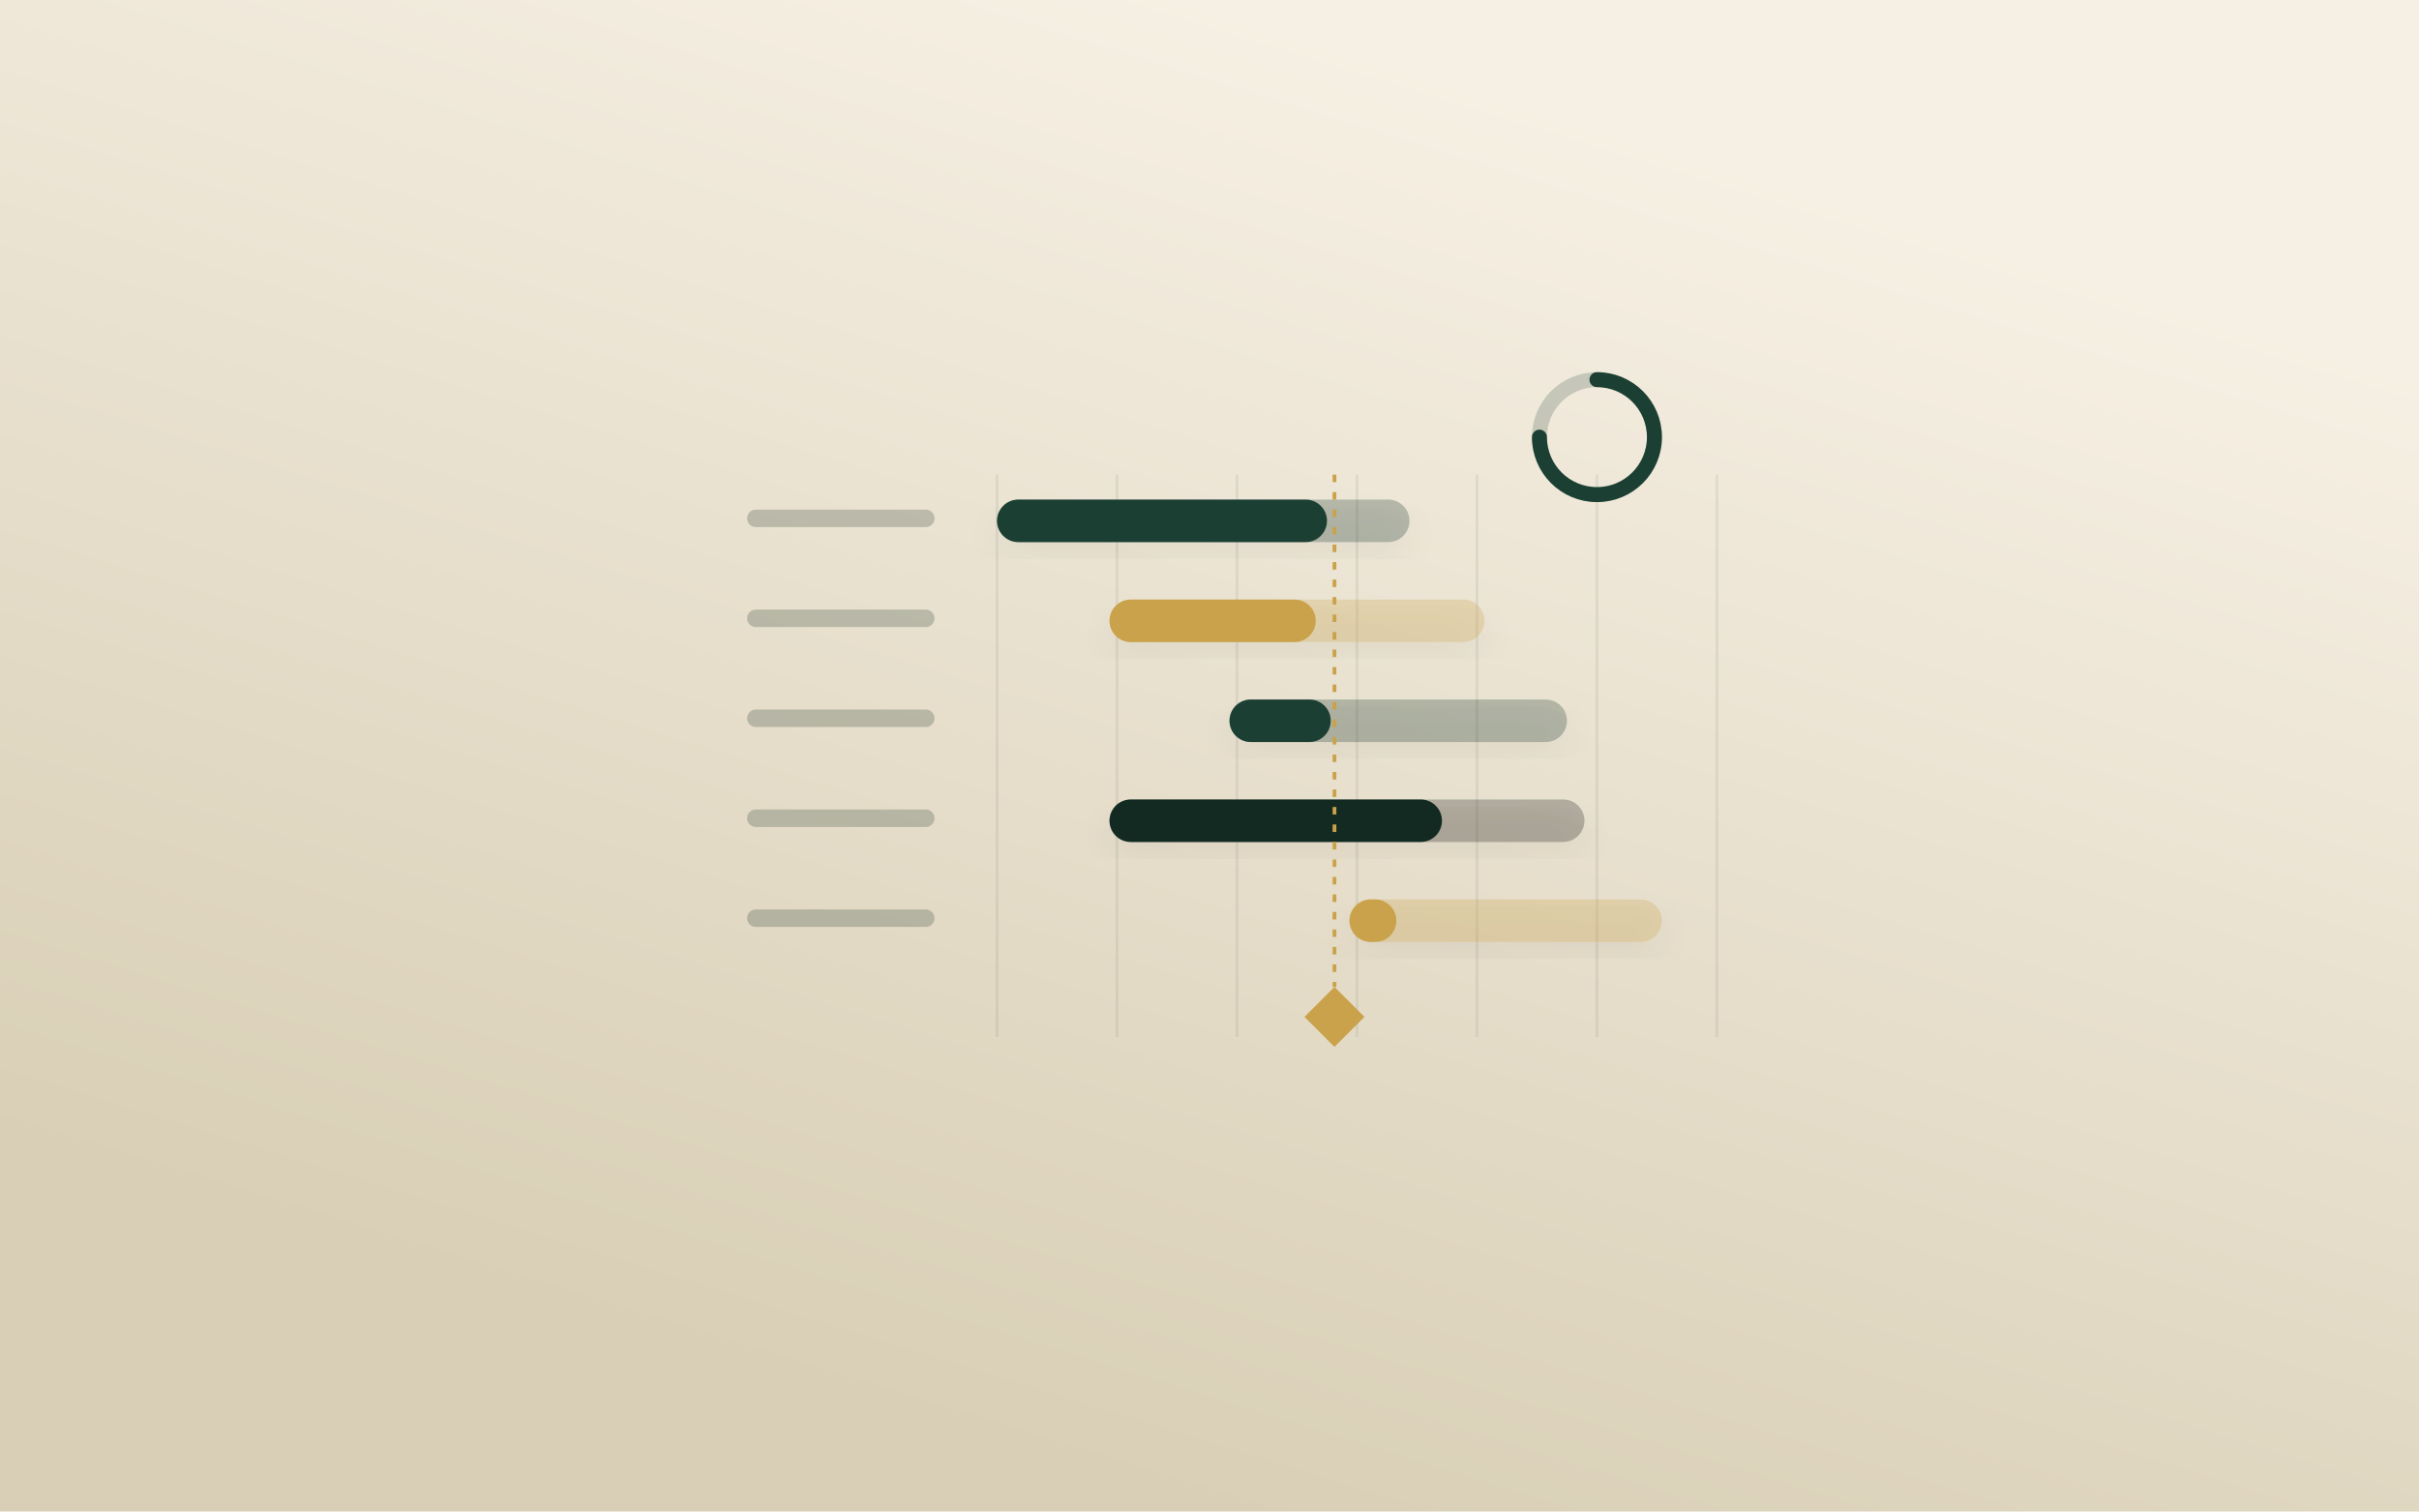
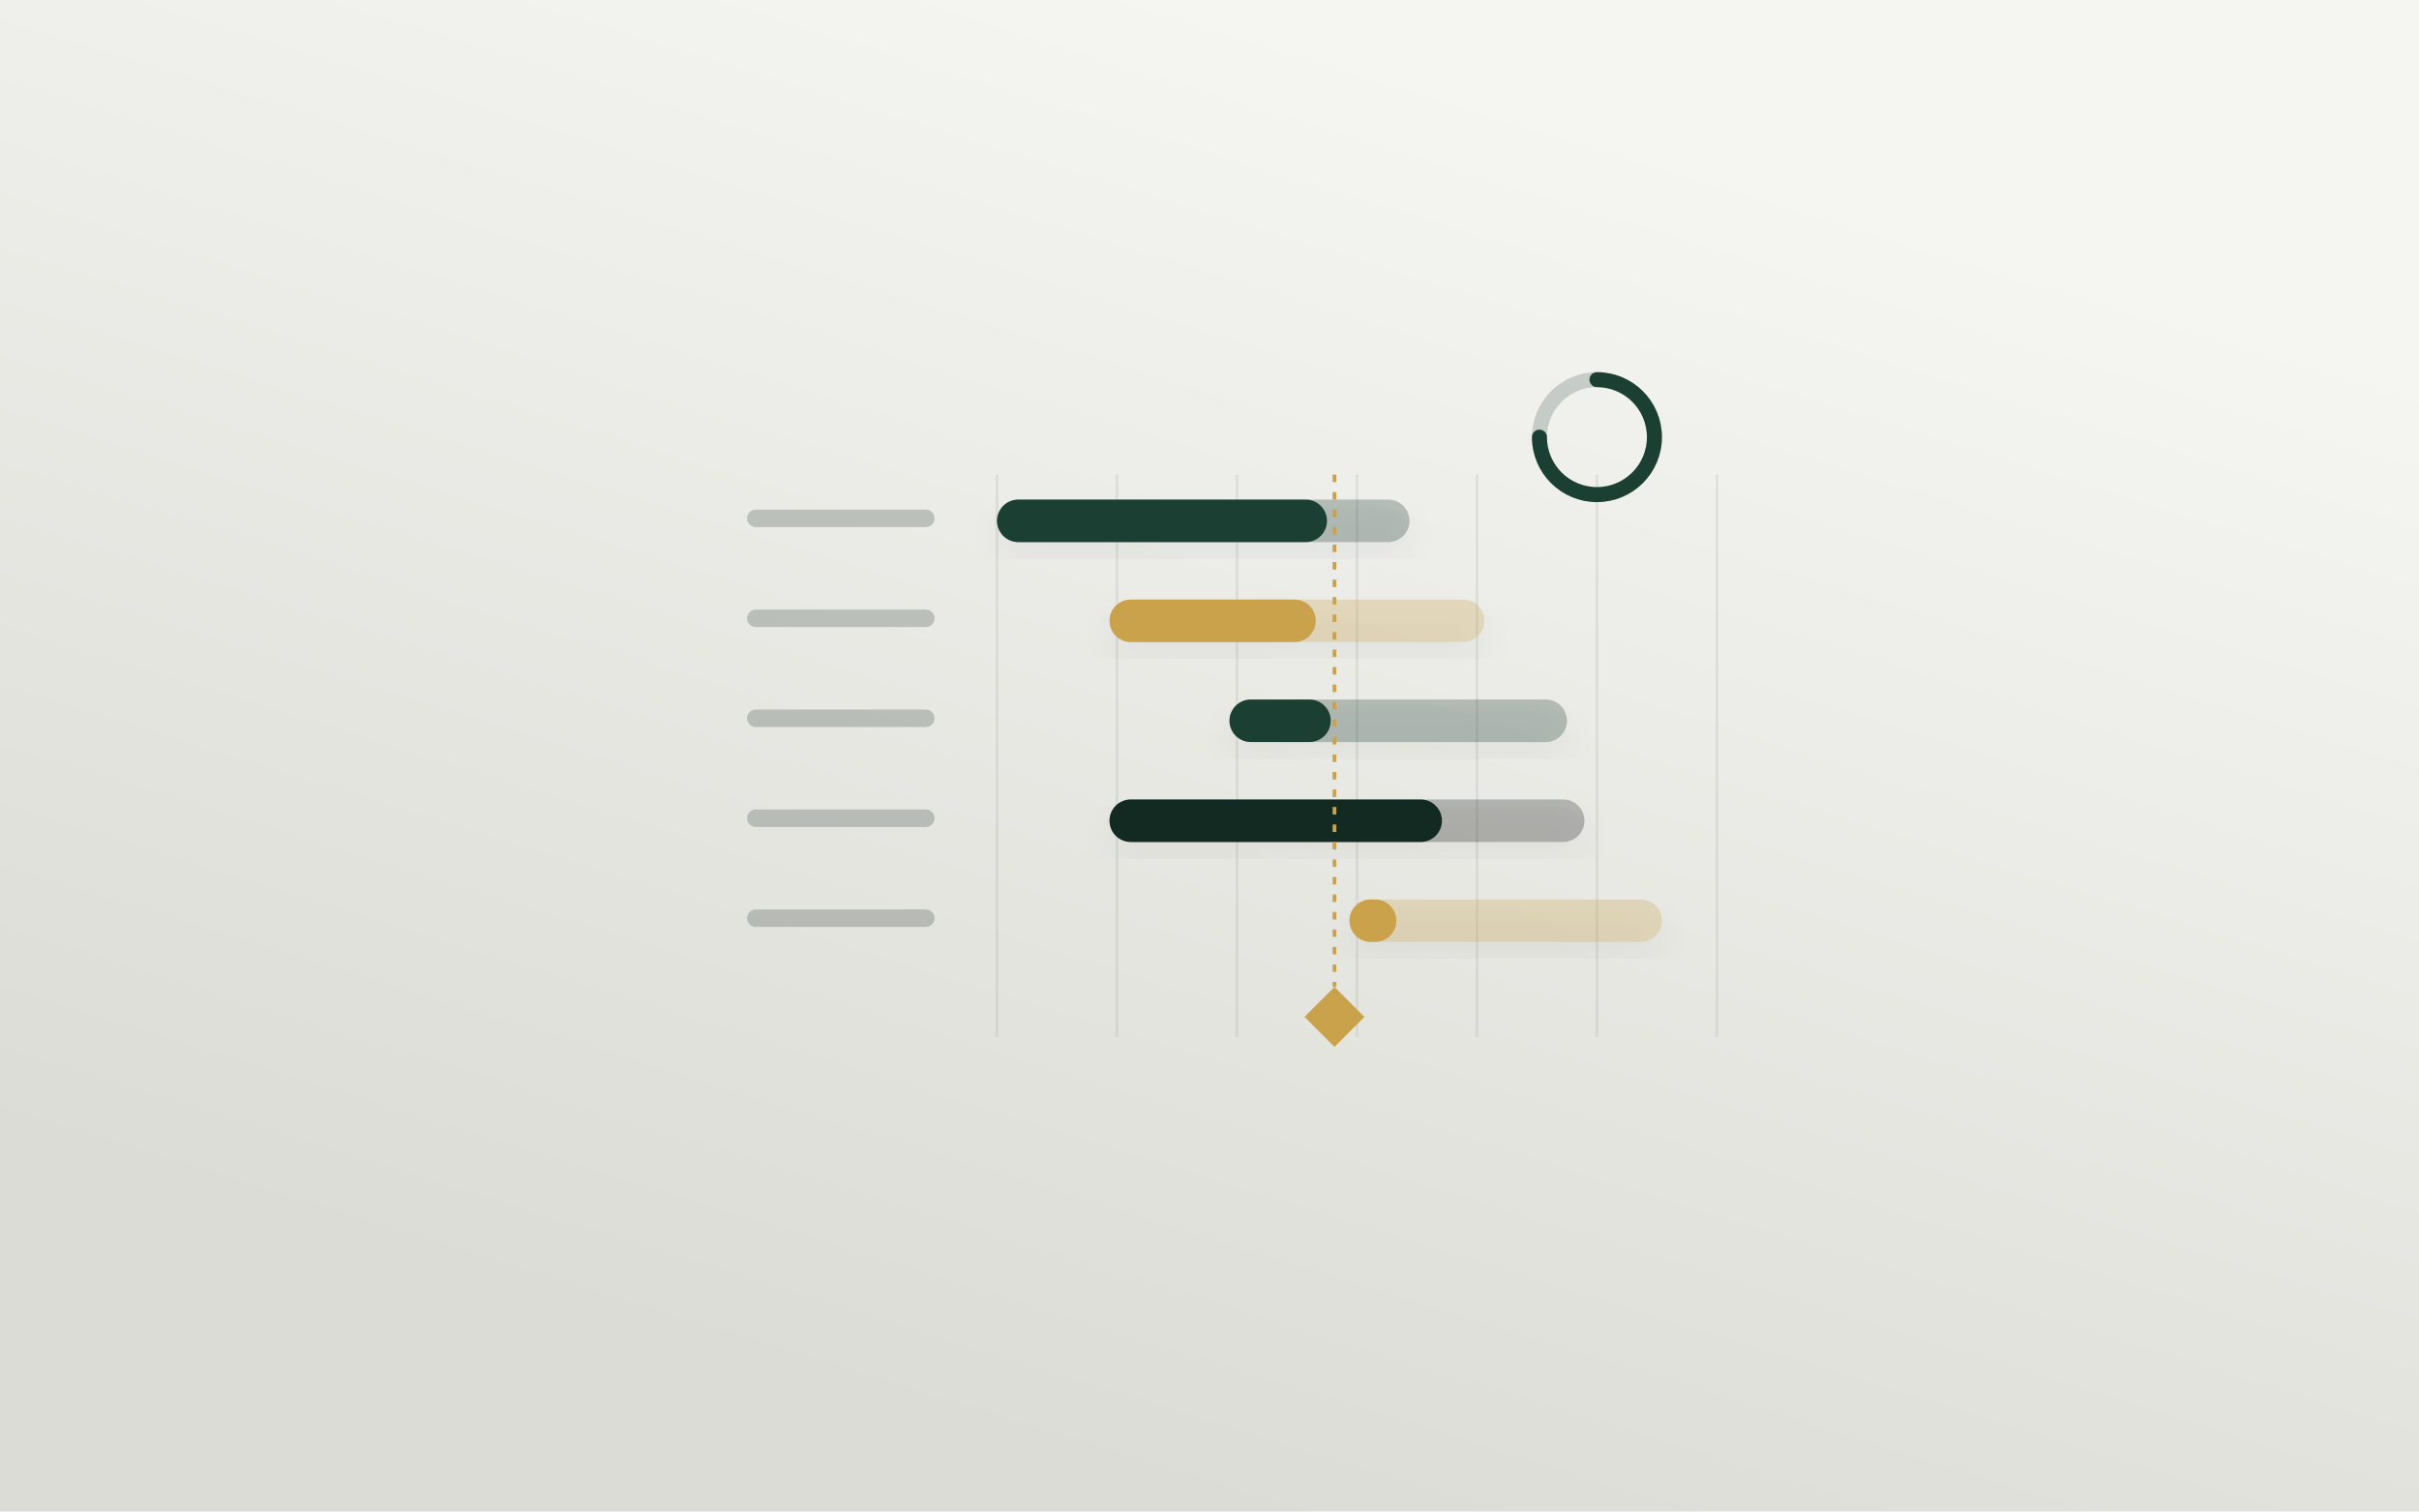
<svg xmlns="http://www.w3.org/2000/svg" viewBox="0 0 1200 750" width="1200" height="750">
  <defs>
    <linearGradient id="bg" x1="0.7" y1="0.1" x2="0.3" y2="0.9">
-       <stop offset="0" stop-color="#f6f0e4" />
-       <stop offset="1" stop-color="#d9cfb6" />
+       <stop offset="0" stop-color="#f5f5f2" />
+       <stop offset="1" stop-color="#dcdcd6" />
    </linearGradient>
    <filter id="sh" x="-20%" y="-20%" width="140%" height="160%">
      <feDropShadow dx="0" dy="12" stdDeviation="14" flood-color="#132a22" flood-opacity=".16" />
    </filter>
  </defs>
  <rect width="1200" height="750" fill="url(#bg)" />
  <g transform="translate(600 375) scale(0.62) translate(-600 -375)">
    <line x1="430" y1="150" x2="430" y2="600" stroke="#132a22" stroke-opacity=".08" stroke-width="2" />
    <line x1="526" y1="150" x2="526" y2="600" stroke="#132a22" stroke-opacity=".08" stroke-width="2" />
    <line x1="622" y1="150" x2="622" y2="600" stroke="#132a22" stroke-opacity=".08" stroke-width="2" />
    <line x1="718" y1="150" x2="718" y2="600" stroke="#132a22" stroke-opacity=".08" stroke-width="2" />
    <line x1="814" y1="150" x2="814" y2="600" stroke="#132a22" stroke-opacity=".08" stroke-width="2" />
    <line x1="910" y1="150" x2="910" y2="600" stroke="#132a22" stroke-opacity=".08" stroke-width="2" />
    <line x1="1006" y1="150" x2="1006" y2="600" stroke="#132a22" stroke-opacity=".08" stroke-width="2" />
    <rect x="230" y="178" width="150" height="14" rx="7" fill="#132a22" fill-opacity=".22" />
    <g filter="url(#sh)">
      <rect x="430" y="170" width="330" height="34" rx="17" fill="#1c3f34" fill-opacity=".28" />
    </g>
    <rect x="430" y="170" width="264" height="34" rx="17" fill="#1c3f34" />
    <rect x="230" y="258" width="150" height="14" rx="7" fill="#132a22" fill-opacity=".22" />
    <g filter="url(#sh)">
      <rect x="520" y="250" width="300" height="34" rx="17" fill="#c9a24b" fill-opacity=".28" />
    </g>
    <rect x="520" y="250" width="165" height="34" rx="17" fill="#c9a24b" />
    <rect x="230" y="338" width="150" height="14" rx="7" fill="#132a22" fill-opacity=".22" />
    <g filter="url(#sh)">
      <rect x="616" y="330" width="270" height="34" rx="17" fill="#1c3f34" fill-opacity=".28" />
    </g>
    <rect x="616" y="330" width="81" height="34" rx="17" fill="#1c3f34" />
    <rect x="230" y="418" width="150" height="14" rx="7" fill="#132a22" fill-opacity=".22" />
    <g filter="url(#sh)">
      <rect x="520" y="410" width="380" height="34" rx="17" fill="#132a22" fill-opacity=".28" />
    </g>
    <rect x="520" y="410" width="266" height="34" rx="17" fill="#132a22" />
    <rect x="230" y="498" width="150" height="14" rx="7" fill="#132a22" fill-opacity=".22" />
    <g filter="url(#sh)">
      <rect x="712" y="490" width="250" height="34" rx="17" fill="#c9a24b" fill-opacity=".28" />
    </g>
    <rect x="712" y="490" width="37.5" height="34" rx="17" fill="#c9a24b" />
    <circle cx="910" cy="120" r="46" fill="none" stroke="#1c3f34" stroke-opacity=".2" stroke-width="12" />
    <path d="M910 74 A46 46 0 1 1 864 120" fill="none" stroke="#1c3f34" stroke-width="12" stroke-linecap="round" />
    <polygon points="700,560 724,584 700,608 676,584" fill="#c9a24b" />
    <line x1="700" y1="150" x2="700" y2="560" stroke="#c9a24b" stroke-width="3" stroke-dasharray="6 8" />
  </g>
</svg>
